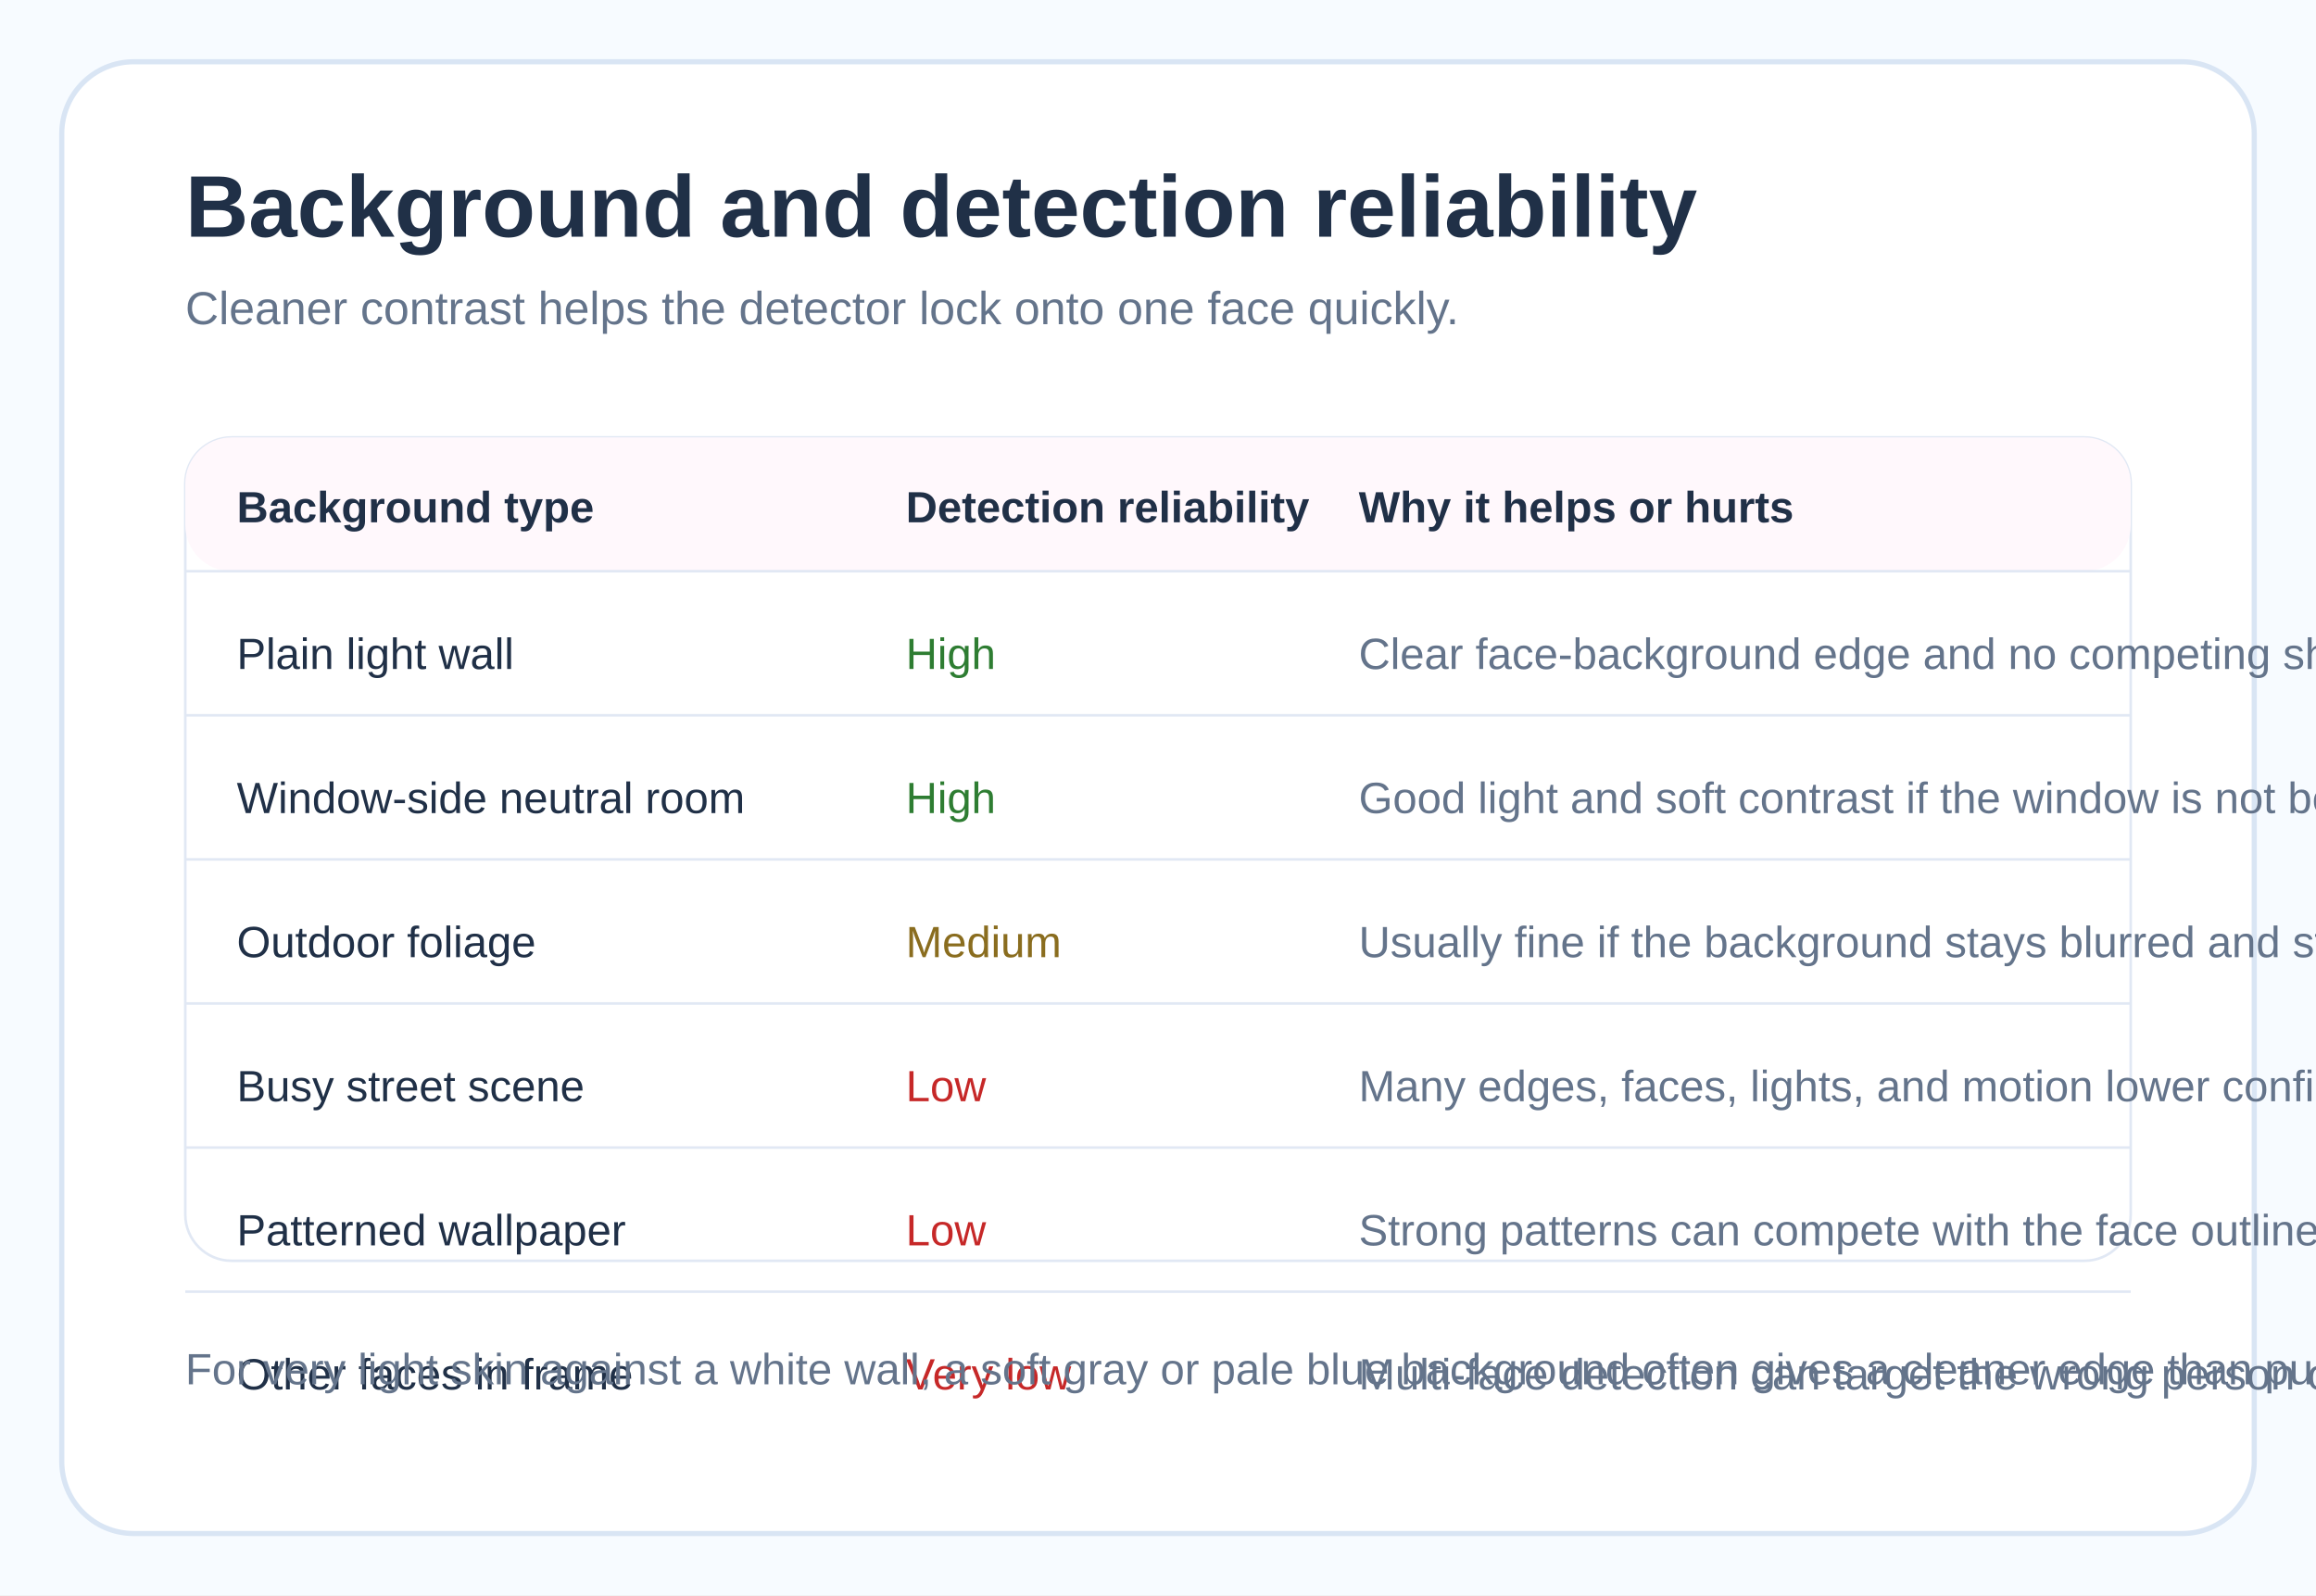
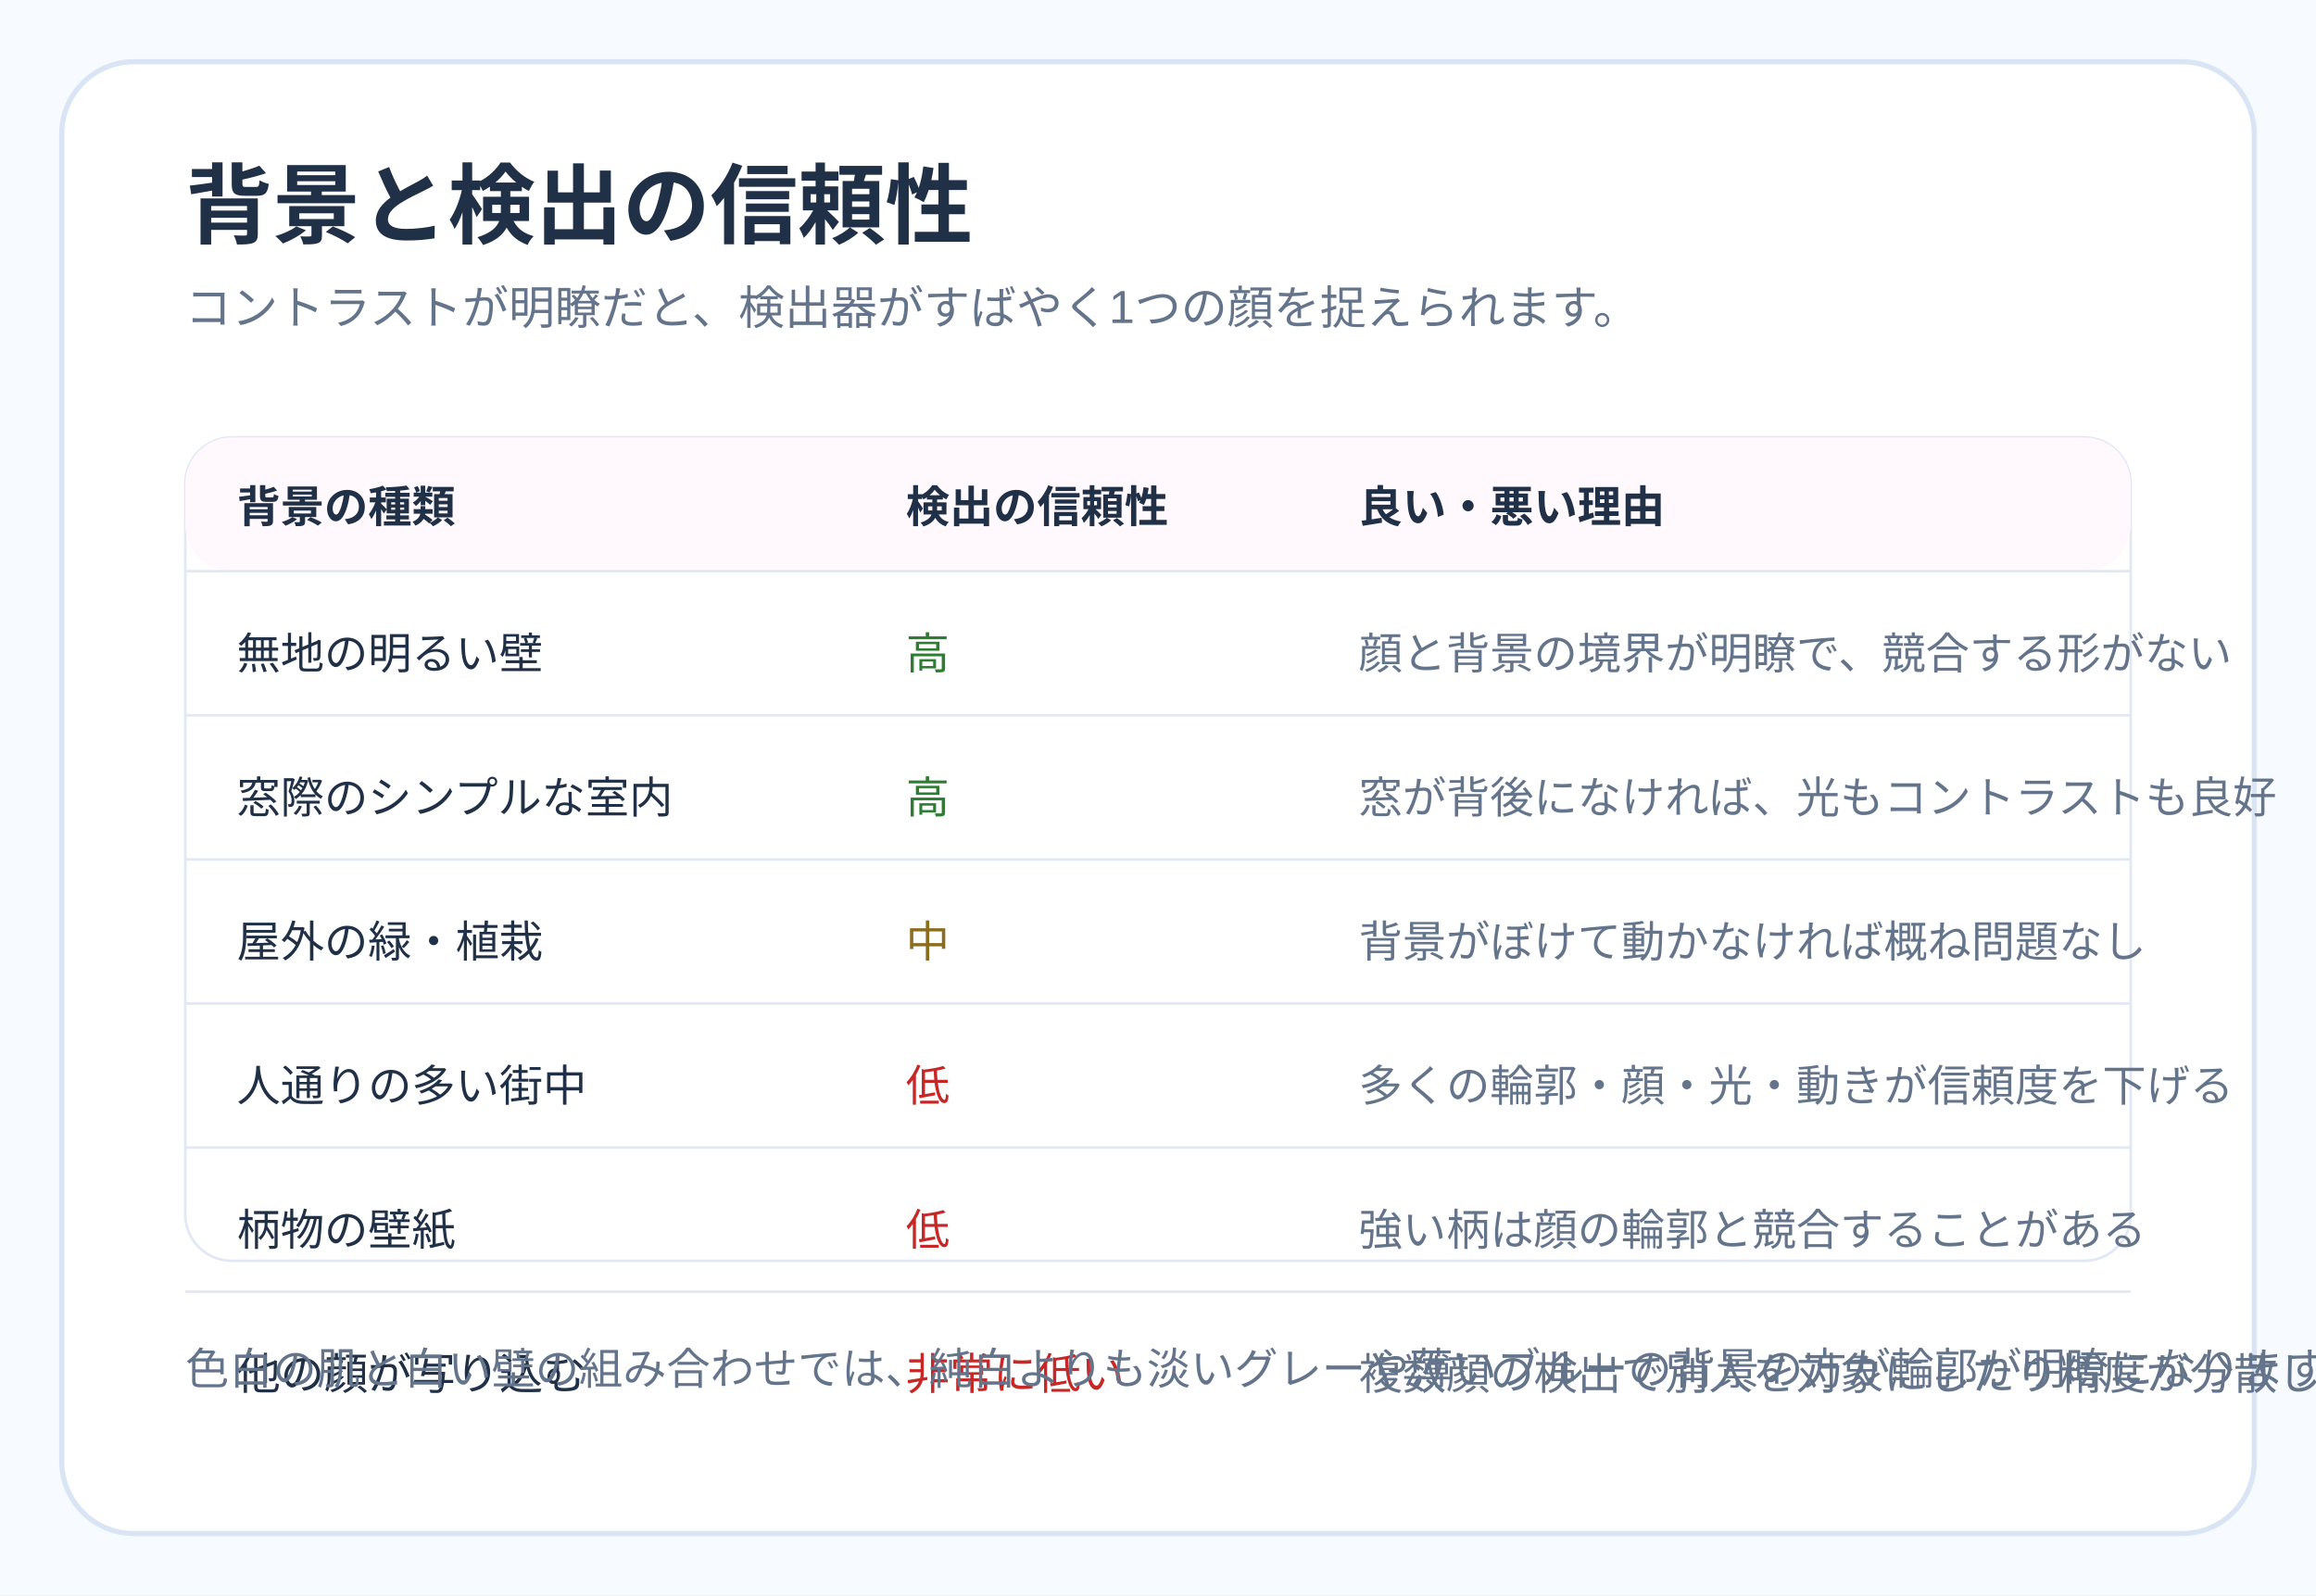
<svg xmlns="http://www.w3.org/2000/svg" viewBox="0 0 900 620" role="img" aria-labelledby="title desc">
  <rect width="900" height="620" fill="#f7fbff" />
  <rect x="24" y="24" width="852" height="572" rx="28" fill="#fff" stroke="#d9e5f4" stroke-width="2" />
  <g font-family="Arial, sans-serif" fill="#203047">
-     <text x="72" y="92" font-size="34" font-weight="700">Background and detection reliability</text>
-     <text x="72" y="126" font-size="18" fill="#64748b">Cleaner contrast helps the detector lock onto one face quickly.</text>
+     <text x="72" y="92" font-size="34" font-weight="700">背景と検出の信頼性</text>
+     <text x="72" y="126" font-size="18" fill="#64748b">コントラストが明瞭だと、検出器がすばやく1つの顔を捉えられます。</text>
  </g>
  <g transform="translate(72 170)" font-family="Arial, sans-serif" font-size="17">
    <rect width="756" height="320" rx="18" fill="#fff" stroke="#e1e8f4" />
    <rect width="756" height="52" rx="18" fill="#fff8fc" />
-     <text x="20" y="33" font-weight="700" fill="#203047">Background type</text>
-     <text x="280" y="33" font-weight="700" fill="#203047">Detection reliability</text>
-     <text x="456" y="33" font-weight="700" fill="#203047">Why it helps or hurts</text>
+     <text x="20" y="33" font-weight="700" fill="#203047">背景の種類</text>
+     <text x="280" y="33" font-weight="700" fill="#203047">検出の信頼性</text>
+     <text x="456" y="33" font-weight="700" fill="#203047">良い・悪い理由</text>
    <line x1="0" y1="52" x2="756" y2="52" stroke="#e1e8f4" />
    <g fill="#203047">
-       <text x="20" y="90">Plain light wall</text>
-       <text x="280" y="90" fill="#2e7d32">High</text>
-       <text x="456" y="90" fill="#64748b">Clear face-background edge and no competing shapes</text>
+       <text x="20" y="90">無地の明るい壁</text>
+       <text x="280" y="90" fill="#2e7d32">高</text>
+       <text x="456" y="90" fill="#64748b">顔と背景の境界が明瞭で、競合する形がない</text>
      <line x1="0" y1="108" x2="756" y2="108" stroke="#e1e8f4" />
-       <text x="20" y="146">Window-side neutral room</text>
-       <text x="280" y="146" fill="#2e7d32">High</text>
-       <text x="456" y="146" fill="#64748b">Good light and soft contrast if the window is not behind you</text>
+       <text x="20" y="146">窓際のシンプルな室内</text>
+       <text x="280" y="146" fill="#2e7d32">高</text>
+       <text x="456" y="146" fill="#64748b">窓が背後になければ、光もコントラストも良好</text>
      <line x1="0" y1="164" x2="756" y2="164" stroke="#e1e8f4" />
-       <text x="20" y="202">Outdoor foliage</text>
-       <text x="280" y="202" fill="#8a6d1f">Medium</text>
-       <text x="456" y="202" fill="#64748b">Usually fine if the background stays blurred and still</text>
+       <text x="20" y="202">屋外の緑・植栽</text>
+       <text x="280" y="202" fill="#8a6d1f">中</text>
+       <text x="456" y="202" fill="#64748b">背景がぼけて動かなければ概ね問題なし</text>
      <line x1="0" y1="220" x2="756" y2="220" stroke="#e1e8f4" />
-       <text x="20" y="258">Busy street scene</text>
-       <text x="280" y="258" fill="#c62828">Low</text>
-       <text x="456" y="258" fill="#64748b">Many edges, faces, lights, and motion lower confidence</text>
+       <text x="20" y="258">人通りの多い街中</text>
+       <text x="280" y="258" fill="#c62828">低</text>
+       <text x="456" y="258" fill="#64748b">多くの輪郭・顔・光・動きが信頼度を下げる</text>
      <line x1="0" y1="276" x2="756" y2="276" stroke="#e1e8f4" />
-       <text x="20" y="314">Patterned wallpaper</text>
-       <text x="280" y="314" fill="#c62828">Low</text>
-       <text x="456" y="314" fill="#64748b">Strong patterns can compete with the face outline</text>
+       <text x="20" y="314">柄物の壁紙</text>
+       <text x="280" y="314" fill="#c62828">低</text>
+       <text x="456" y="314" fill="#64748b">強い柄は顔の輪郭と競合することがある</text>
      <line x1="0" y1="332" x2="756" y2="332" stroke="#e1e8f4" />
-       <text x="20" y="370">Other faces in frame</text>
-       <text x="280" y="370" fill="#c62828">Very low</text>
-       <text x="456" y="370" fill="#64748b">Multi-face detection can target the wrong person or split attention</text>
+       <text x="20" y="370">他の顔が写り込む</text>
+       <text x="280" y="370" fill="#c62828">非常に低い</text>
+       <text x="456" y="370" fill="#64748b">複数顔の検出で別人を対象にしたり精度が分散したりする</text>
    </g>
  </g>
-   <text x="72" y="538" font-family="Arial, sans-serif" font-size="17" fill="#64748b">For very light skin against a white wall, a soft gray or pale blue background often gives a cleaner edge than pure white.</text>
+   <text x="72" y="538" font-family="Arial, sans-serif" font-size="17" fill="#64748b">色白の肌と白い壁の組み合わせでは、純白よりも淡いグレーや薄いブルーの背景の方が輪郭が明瞭になります。</text>
</svg>
